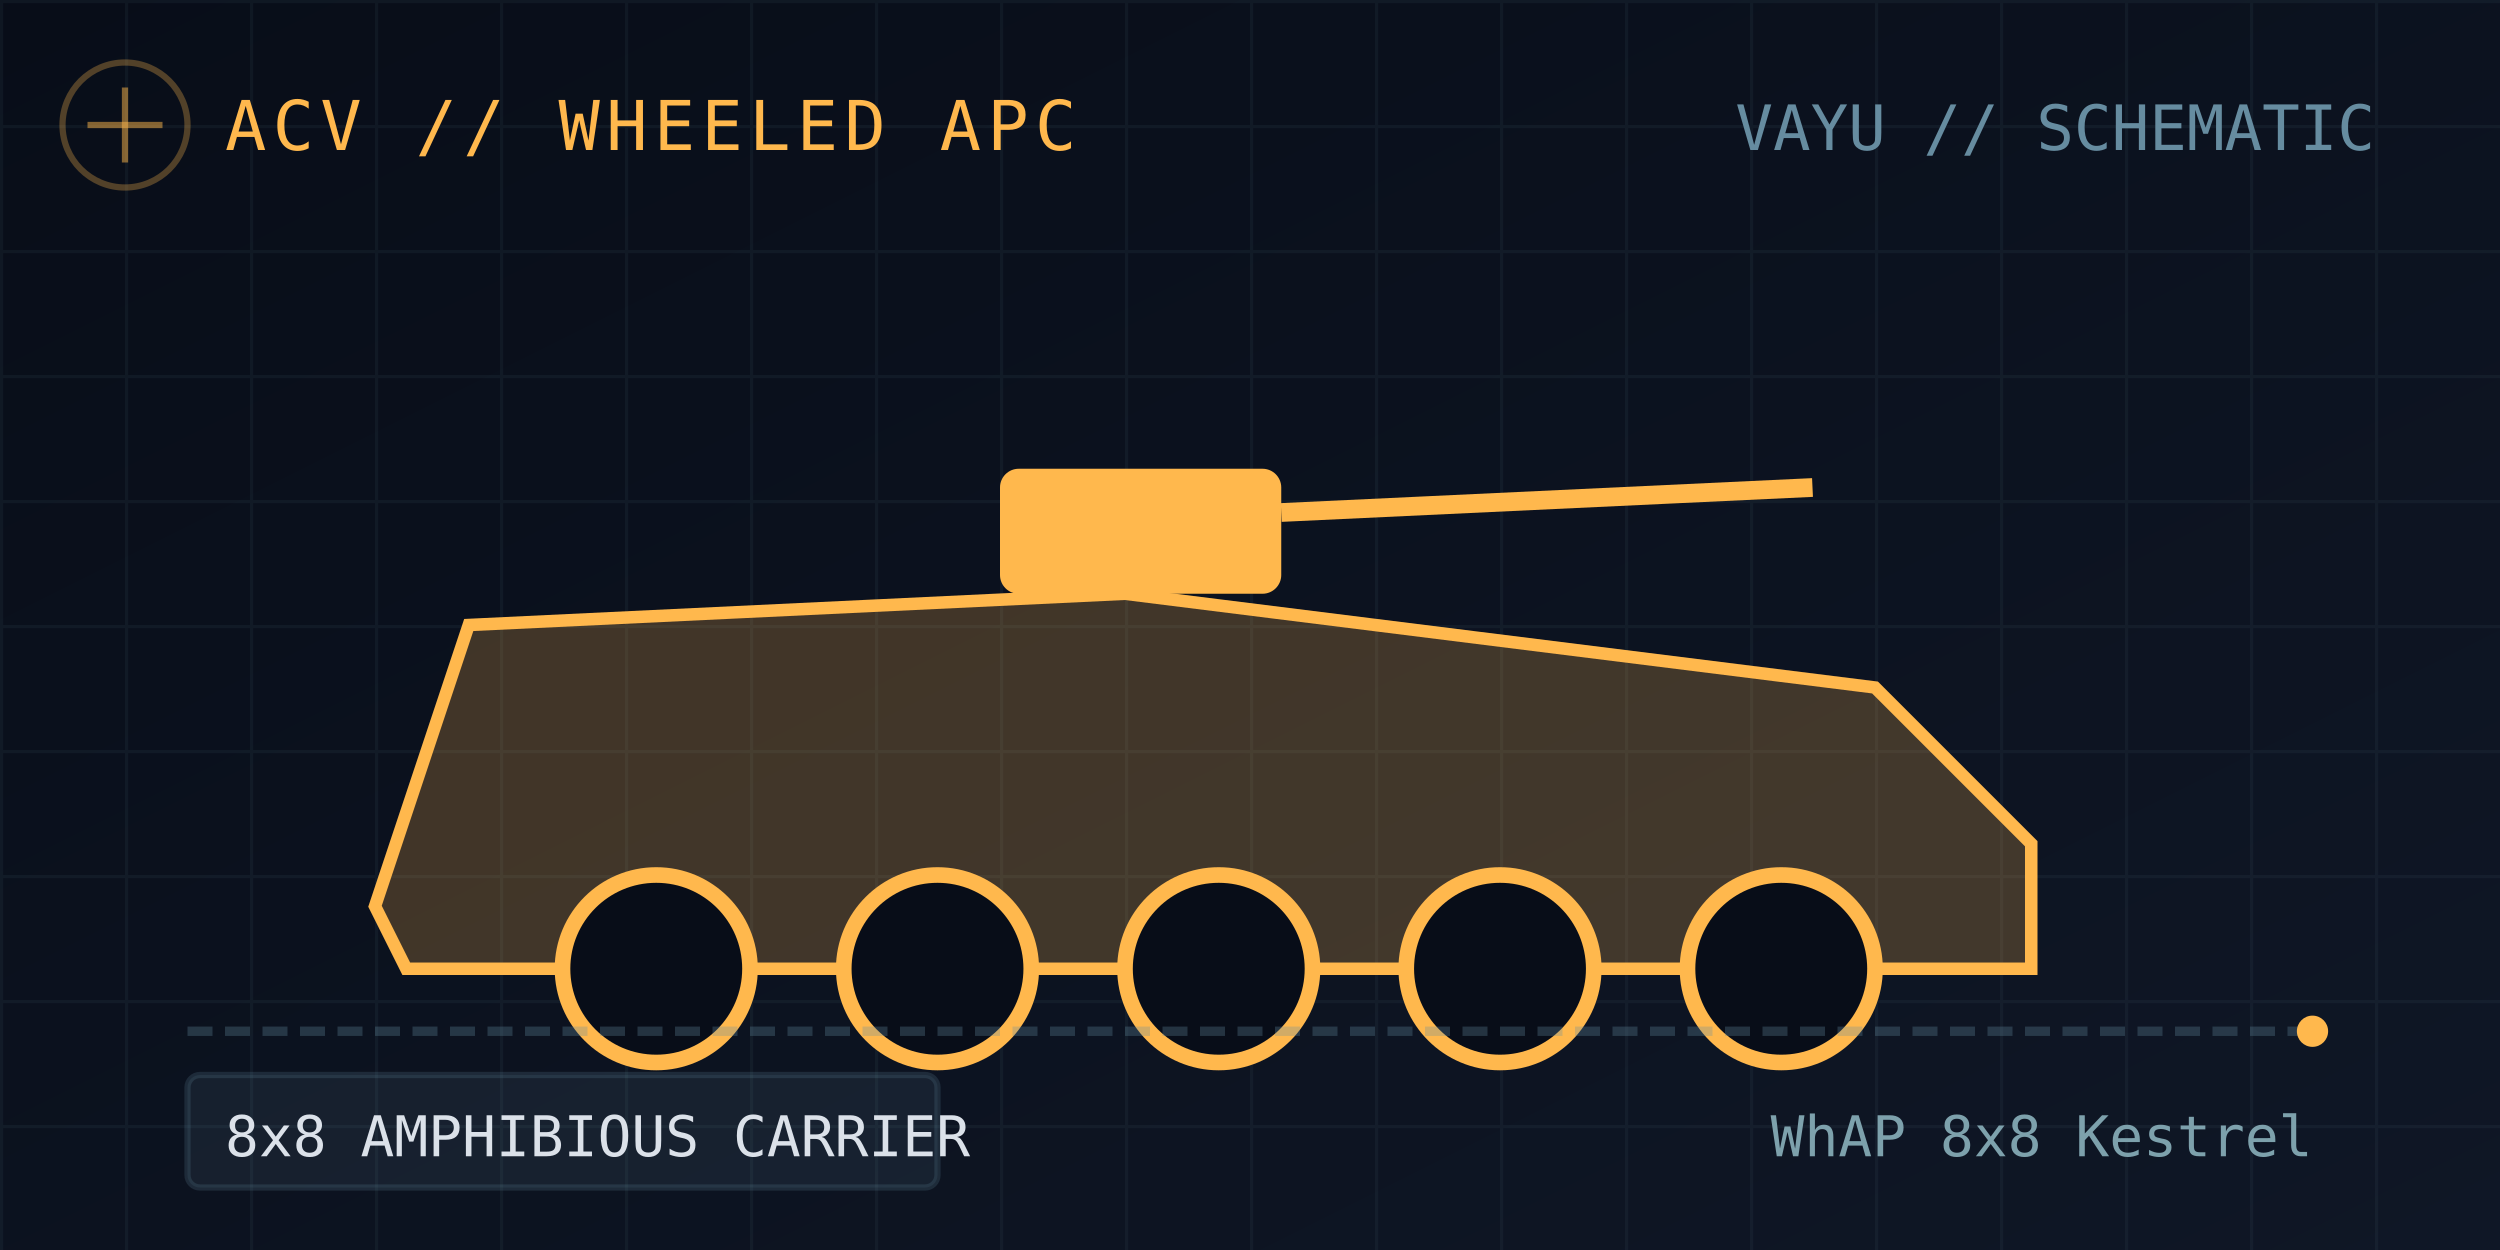
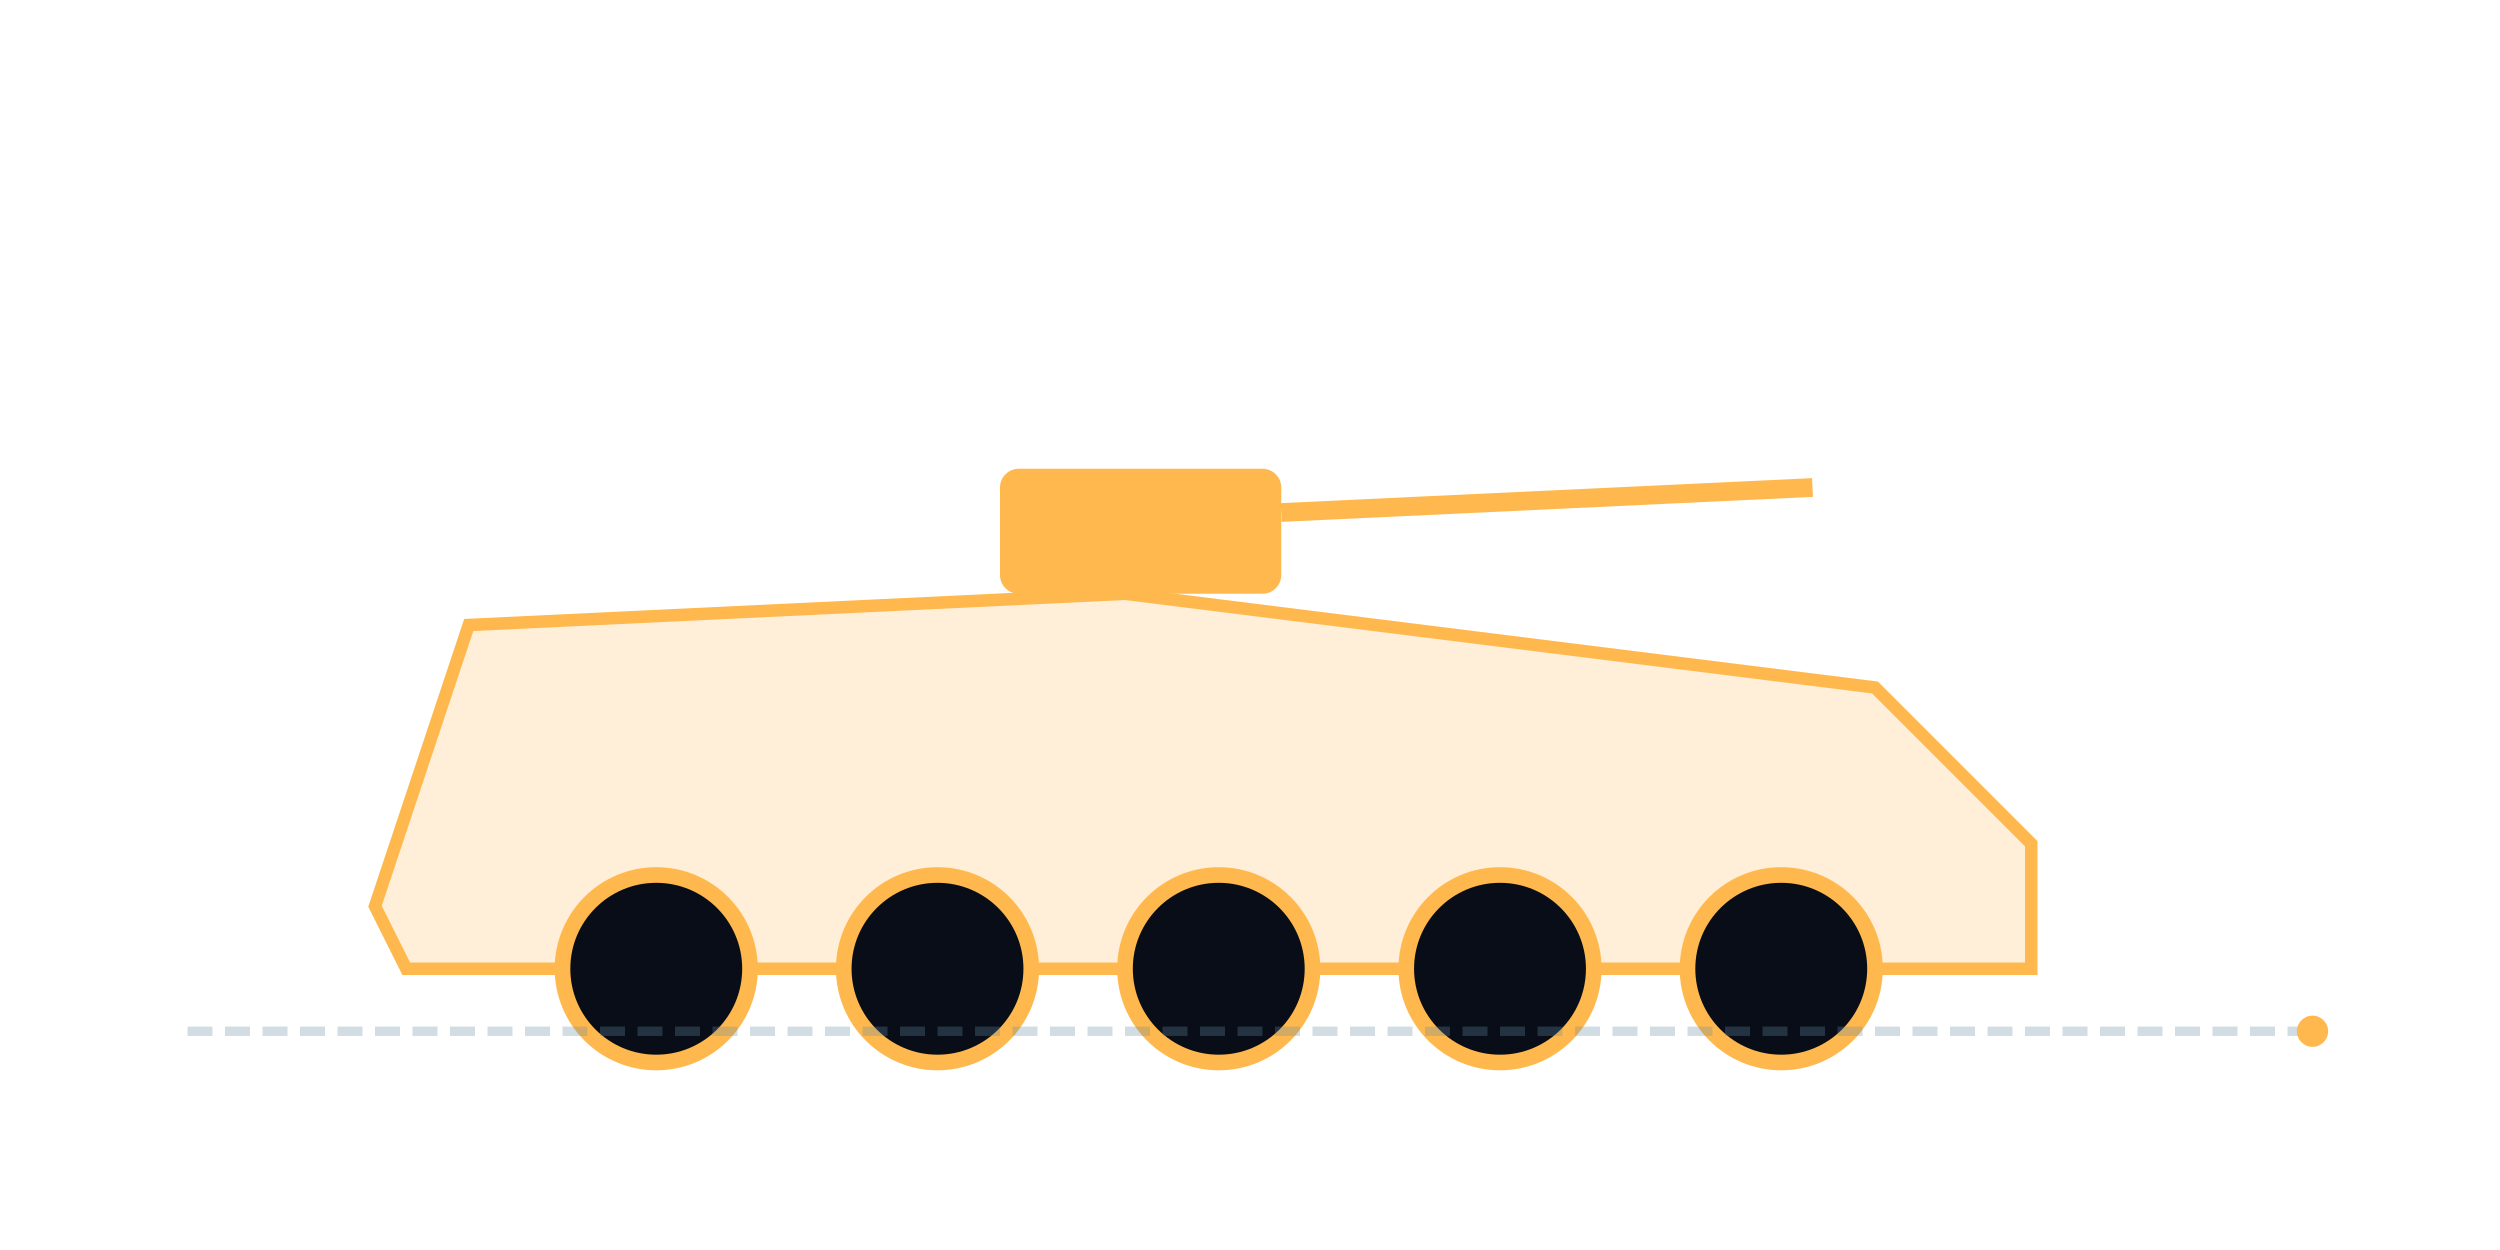
<svg xmlns="http://www.w3.org/2000/svg" viewBox="0 0 400 200" width="100%" height="100%">
  <defs>
    <linearGradient id="bg-grad" x1="0%" y1="0%" x2="100%" y2="100%">
      <stop offset="0%" stop-color="#080D18" />
      <stop offset="100%" stop-color="#0F1726" />
    </linearGradient>
    <linearGradient id="gold-grad" x1="0%" y1="0%" x2="100%" y2="0%">
      <stop offset="0%" stop-color="#FFB84D" />
      <stop offset="100%" stop-color="#FFD180" />
    </linearGradient>
    <pattern id="grid" width="20" height="20" patternUnits="userSpaceOnUse">
      <path d="M 20 0 L 0 0 0 20" fill="none" stroke="rgba(102,140,160,0.08)" stroke-width="1" />
    </pattern>
  </defs>
-   <rect width="100%" height="100%" fill="url(#bg-grad)" />
-   <rect width="100%" height="100%" fill="url(#grid)" />
-   <circle cx="20" cy="20" r="10" fill="none" stroke="rgba(255,184,77,0.3)" stroke-width="1" />
-   <line x1="20" y1="14" x2="20" y2="26" stroke="rgba(255,184,77,0.5)" stroke-width="1" />
-   <line x1="14" y1="20" x2="26" y2="20" stroke="rgba(255,184,77,0.5)" stroke-width="1" />
-   <text x="36" y="24" fill="#FFB84D" font-family="'Share Tech Mono', monospace" font-size="11" letter-spacing="1">ACV // WHEELED APC</text>
-   <text x="380" y="24" text-anchor="end" fill="#668CA0" font-family="'Share Tech Mono', monospace" font-size="10">VAYU // SCHEMATIC</text>
  <g transform="translate(40, 30)">
    <path d="M 20,115 L 35,70 L 140,65 L 260,80 L 285,105 L 285,125 L 25,125 Z" fill="rgba(255,184,77,0.22)" stroke="#FFB84D" stroke-width="2" />
    <rect x="120" y="45" width="45" height="20" rx="3" fill="#FFB84D" />
    <line x1="165" y1="52" x2="250" y2="48" stroke="#FFB84D" stroke-width="3" />
    <circle cx="65" cy="125" r="15" fill="#080D18" stroke="#FFB84D" stroke-width="2.5" />
    <circle cx="110" cy="125" r="15" fill="#080D18" stroke="#FFB84D" stroke-width="2.5" />
    <circle cx="155" cy="125" r="15" fill="#080D18" stroke="#FFB84D" stroke-width="2.5" />
    <circle cx="200" cy="125" r="15" fill="#080D18" stroke="#FFB84D" stroke-width="2.5" />
    <circle cx="245" cy="125" r="15" fill="#080D18" stroke="#FFB84D" stroke-width="2.5" />
  </g>
  <line x1="30" y1="165" x2="370" y2="165" stroke="rgba(102,140,160,0.3)" stroke-width="1.5" stroke-dasharray="4 2" />
  <circle cx="370" cy="165" r="2.5" fill="#FFB84D" />
-   <rect x="30" y="172" width="120" height="18" rx="2" fill="rgba(102,140,160,0.12)" stroke="rgba(102,140,160,0.2)" />
-   <text x="36" y="185" fill="#DBE1E9" font-family="'Share Tech Mono', monospace" font-size="9">8x8 AMPHIBIOUS CARRIER</text>
-   <text x="370" y="185" text-anchor="end" fill="#7DA1AC" font-family="'Share Tech Mono', monospace" font-size="9">WhAP 8x8 Kestrel</text>
</svg>
